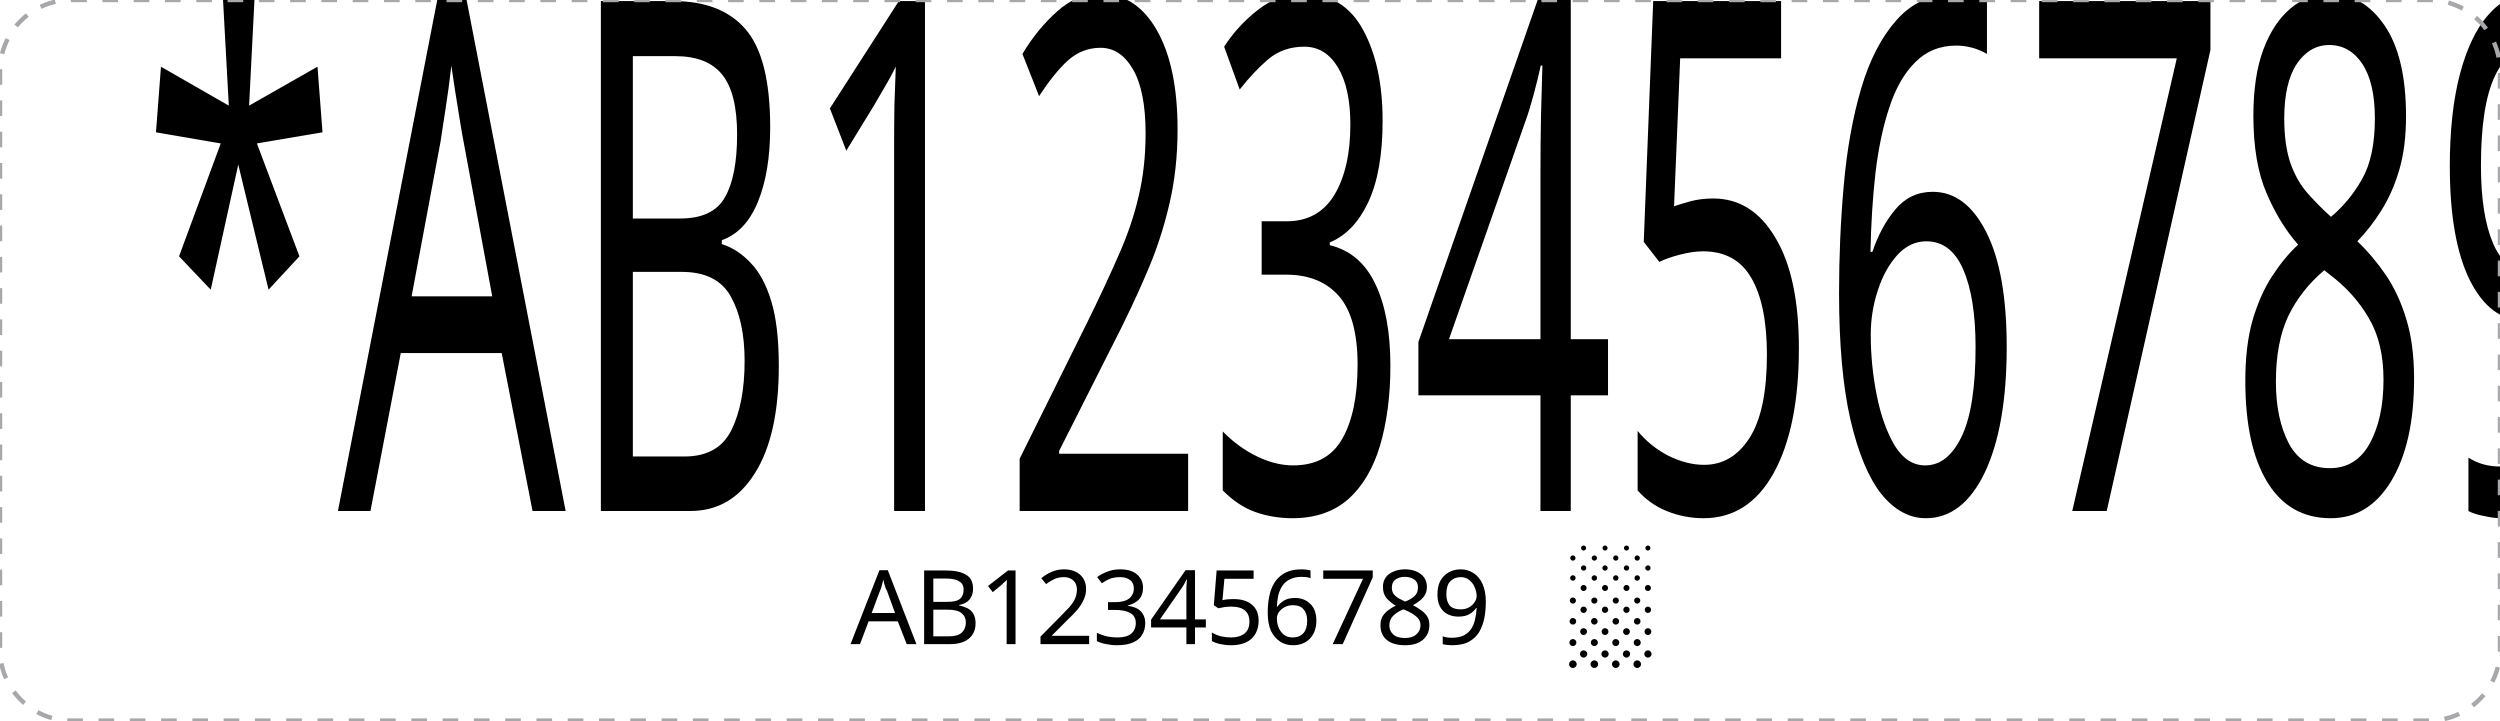
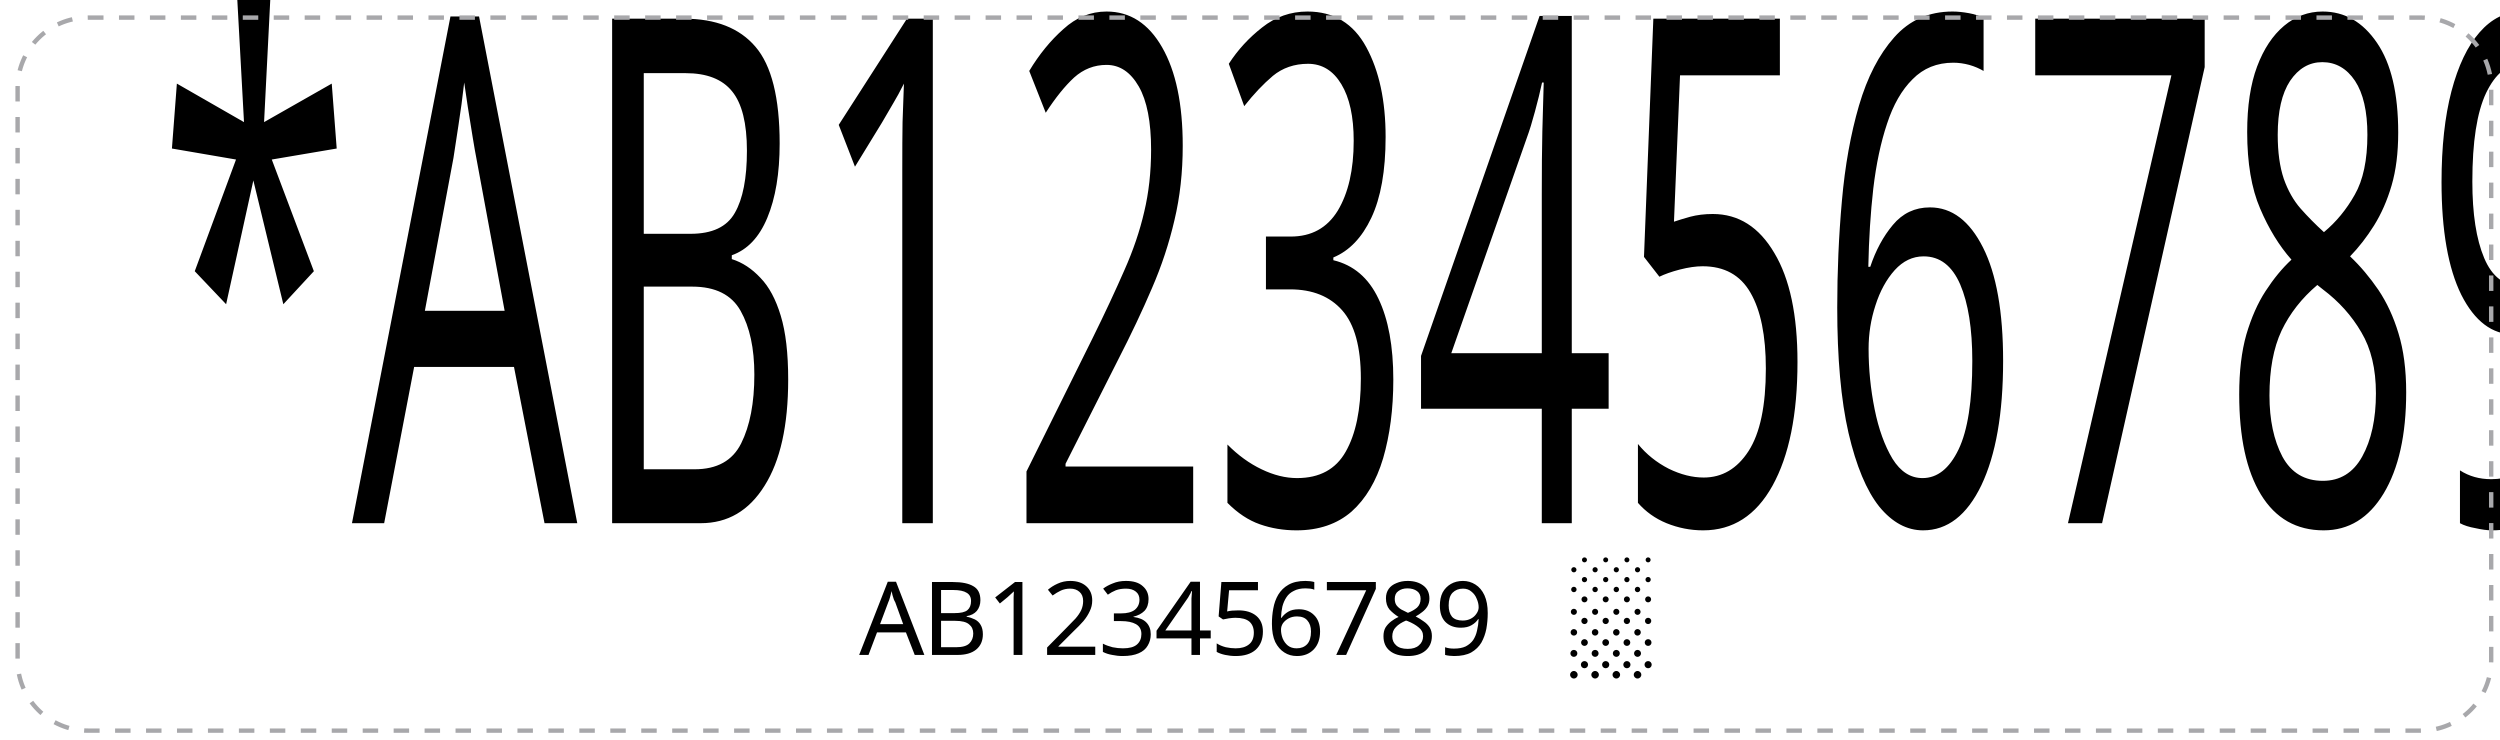
- <svg xmlns="http://www.w3.org/2000/svg" id="Layer_1" version="1.1" viewBox="0 0 140.5 40.5">
+ <svg xmlns="http://www.w3.org/2000/svg" id="Layer_1" version="1.1" viewBox="-1 -1 142 42">
  <defs>
    <style type="text/css">
      
      @font-face {
        font-family: 'OCRB', 'OCR B Sharp';
        src: url('../fonts/OCRBS.otf') format('opentype');
        font-weight: normal;
        font-style: normal;
      }

      text#serial {
        font-family: 'OCRB', 'OCR B Sharp';
        font-size: 5.8px;
        letter-spacing: -0.023em;
        text-transform: uppercase;
      }

      text#barcode {
        font-family: "Libre Barcode 39";
        letter-spacing: 0;
        font-size: 15.05pt;
        font-weight: 400;
        font-style: normal;
        text-transform: uppercase;
      }
      
    </style>
  </defs>
  <g fill="#000000" data-primary="ink">
    <circle cx="89.602" cy="37.326" r=".214" />
    <circle cx="88.396" cy="37.326" r=".214" />
    <circle cx="90.807" cy="37.326" r=".214" />
    <circle cx="92.012" cy="37.326" r=".214" />
    <circle cx="88.998" cy="36.753" r=".204" />
    <circle cx="90.203" cy="36.753" r=".204" />
    <circle cx="91.408" cy="36.753" r=".204" />
    <circle cx="92.613" cy="36.753" r=".204" />
    <circle cx="89.602" cy="36.112" r=".198" />
    <circle cx="88.396" cy="36.112" r=".198" />
    <circle cx="90.807" cy="36.112" r=".198" />
    <circle cx="92.012" cy="36.112" r=".198" />
    <circle cx="88.998" cy="35.496" r=".192" />
    <circle cx="90.203" cy="35.496" r=".192" />
    <circle cx="91.408" cy="35.496" r=".192" />
    <circle cx="92.613" cy="35.496" r=".192" />
    <circle cx="89.602" cy="34.917" r=".186" />
    <circle cx="88.396" cy="34.917" r=".186" />
    <circle cx="90.807" cy="34.917" r=".186" />
    <circle cx="92.012" cy="34.917" r=".186" />
    <circle cx="88.998" cy="34.269" r=".179" />
    <circle cx="90.203" cy="34.269" r=".179" />
    <circle cx="91.408" cy="34.269" r=".179" />
    <circle cx="92.613" cy="34.269" r=".179" />
    <circle cx="89.602" cy="33.752" r=".173" />
    <circle cx="88.396" cy="33.752" r=".173" />
    <circle cx="90.807" cy="33.752" r=".173" />
    <circle cx="92.012" cy="33.752" r=".173" />
    <circle cx="88.998" cy="33.044" r=".17" />
    <circle cx="90.203" cy="33.044" r=".17" />
    <circle cx="91.408" cy="33.044" r=".17" />
    <circle cx="92.613" cy="33.044" r=".17" />
    <circle cx="88.396" cy="32.483" r=".154" />
    <circle cx="89.602" cy="32.483" r=".154" />
    <circle cx="90.807" cy="32.483" r=".154" />
    <circle cx="92.012" cy="32.483" r=".154" />
    <circle cx="88.998" cy="31.922" r=".15" />
    <circle cx="90.203" cy="31.922" r=".15" />
    <circle cx="91.408" cy="31.922" r=".15" />
    <circle cx="92.613" cy="31.922" r=".15" />
    <circle cx="88.396" cy="31.362" r=".148" />
    <circle cx="89.602" cy="31.362" r=".148" />
    <circle cx="90.807" cy="31.362" r=".148" />
    <circle cx="92.012" cy="31.362" r=".148" />
    <circle cx="88.998" cy="30.801" r=".142" />
    <circle cx="90.203" cy="30.801" r=".142" />
    <circle cx="91.408" cy="30.801" r=".142" />
    <circle cx="92.613" cy="30.801" r=".142" />
  </g>
  <text id="serial" transform="translate(47.8 36.2)" fill="#000000" data-primary="ink">AB123456789</text>
  <g width="4.4cm" height="0.85cm" transform="translate(7.937 28.7175)" fill="#000000" data-primary="ink">
    <text id="barcode" transform="scale(1,2)">*AB123456789*</text>
  </g>
  <rect x="0" y="0" width="140.5" height="40.5" rx="4" fill="none" stroke="#a8a8ab" stroke-width="0.25" stroke-dasharray="0.879" />
</svg>
